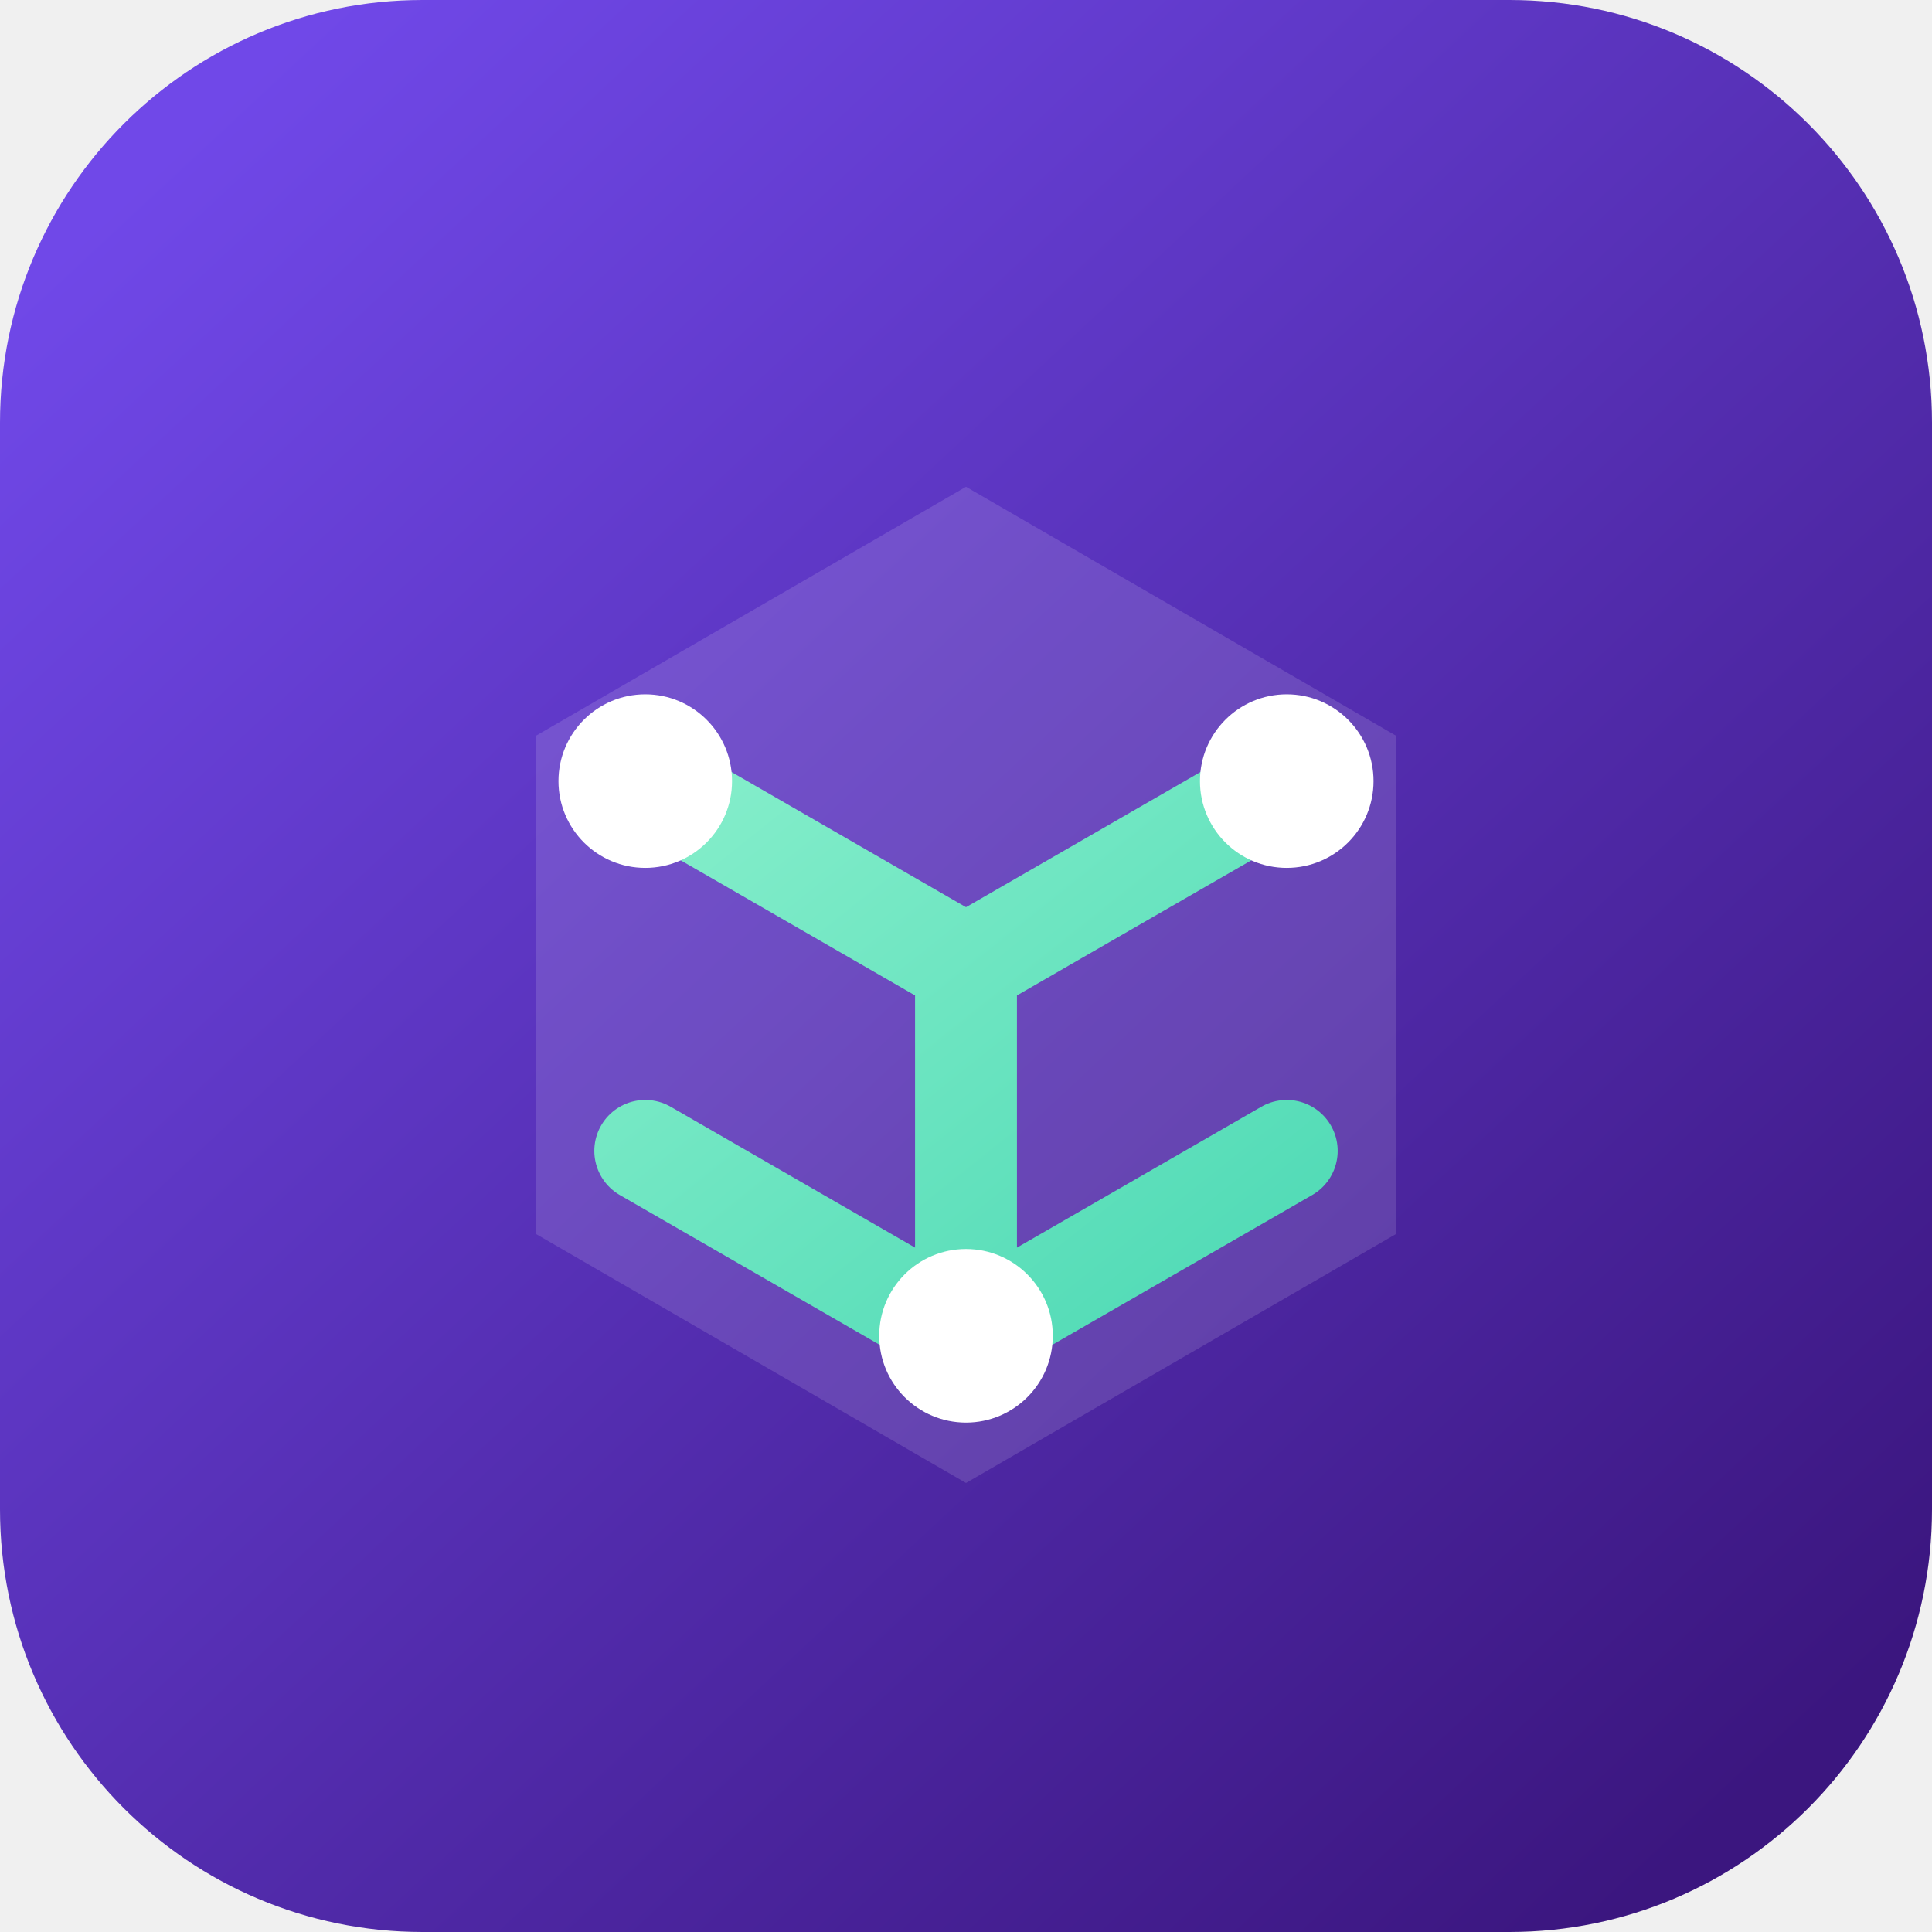
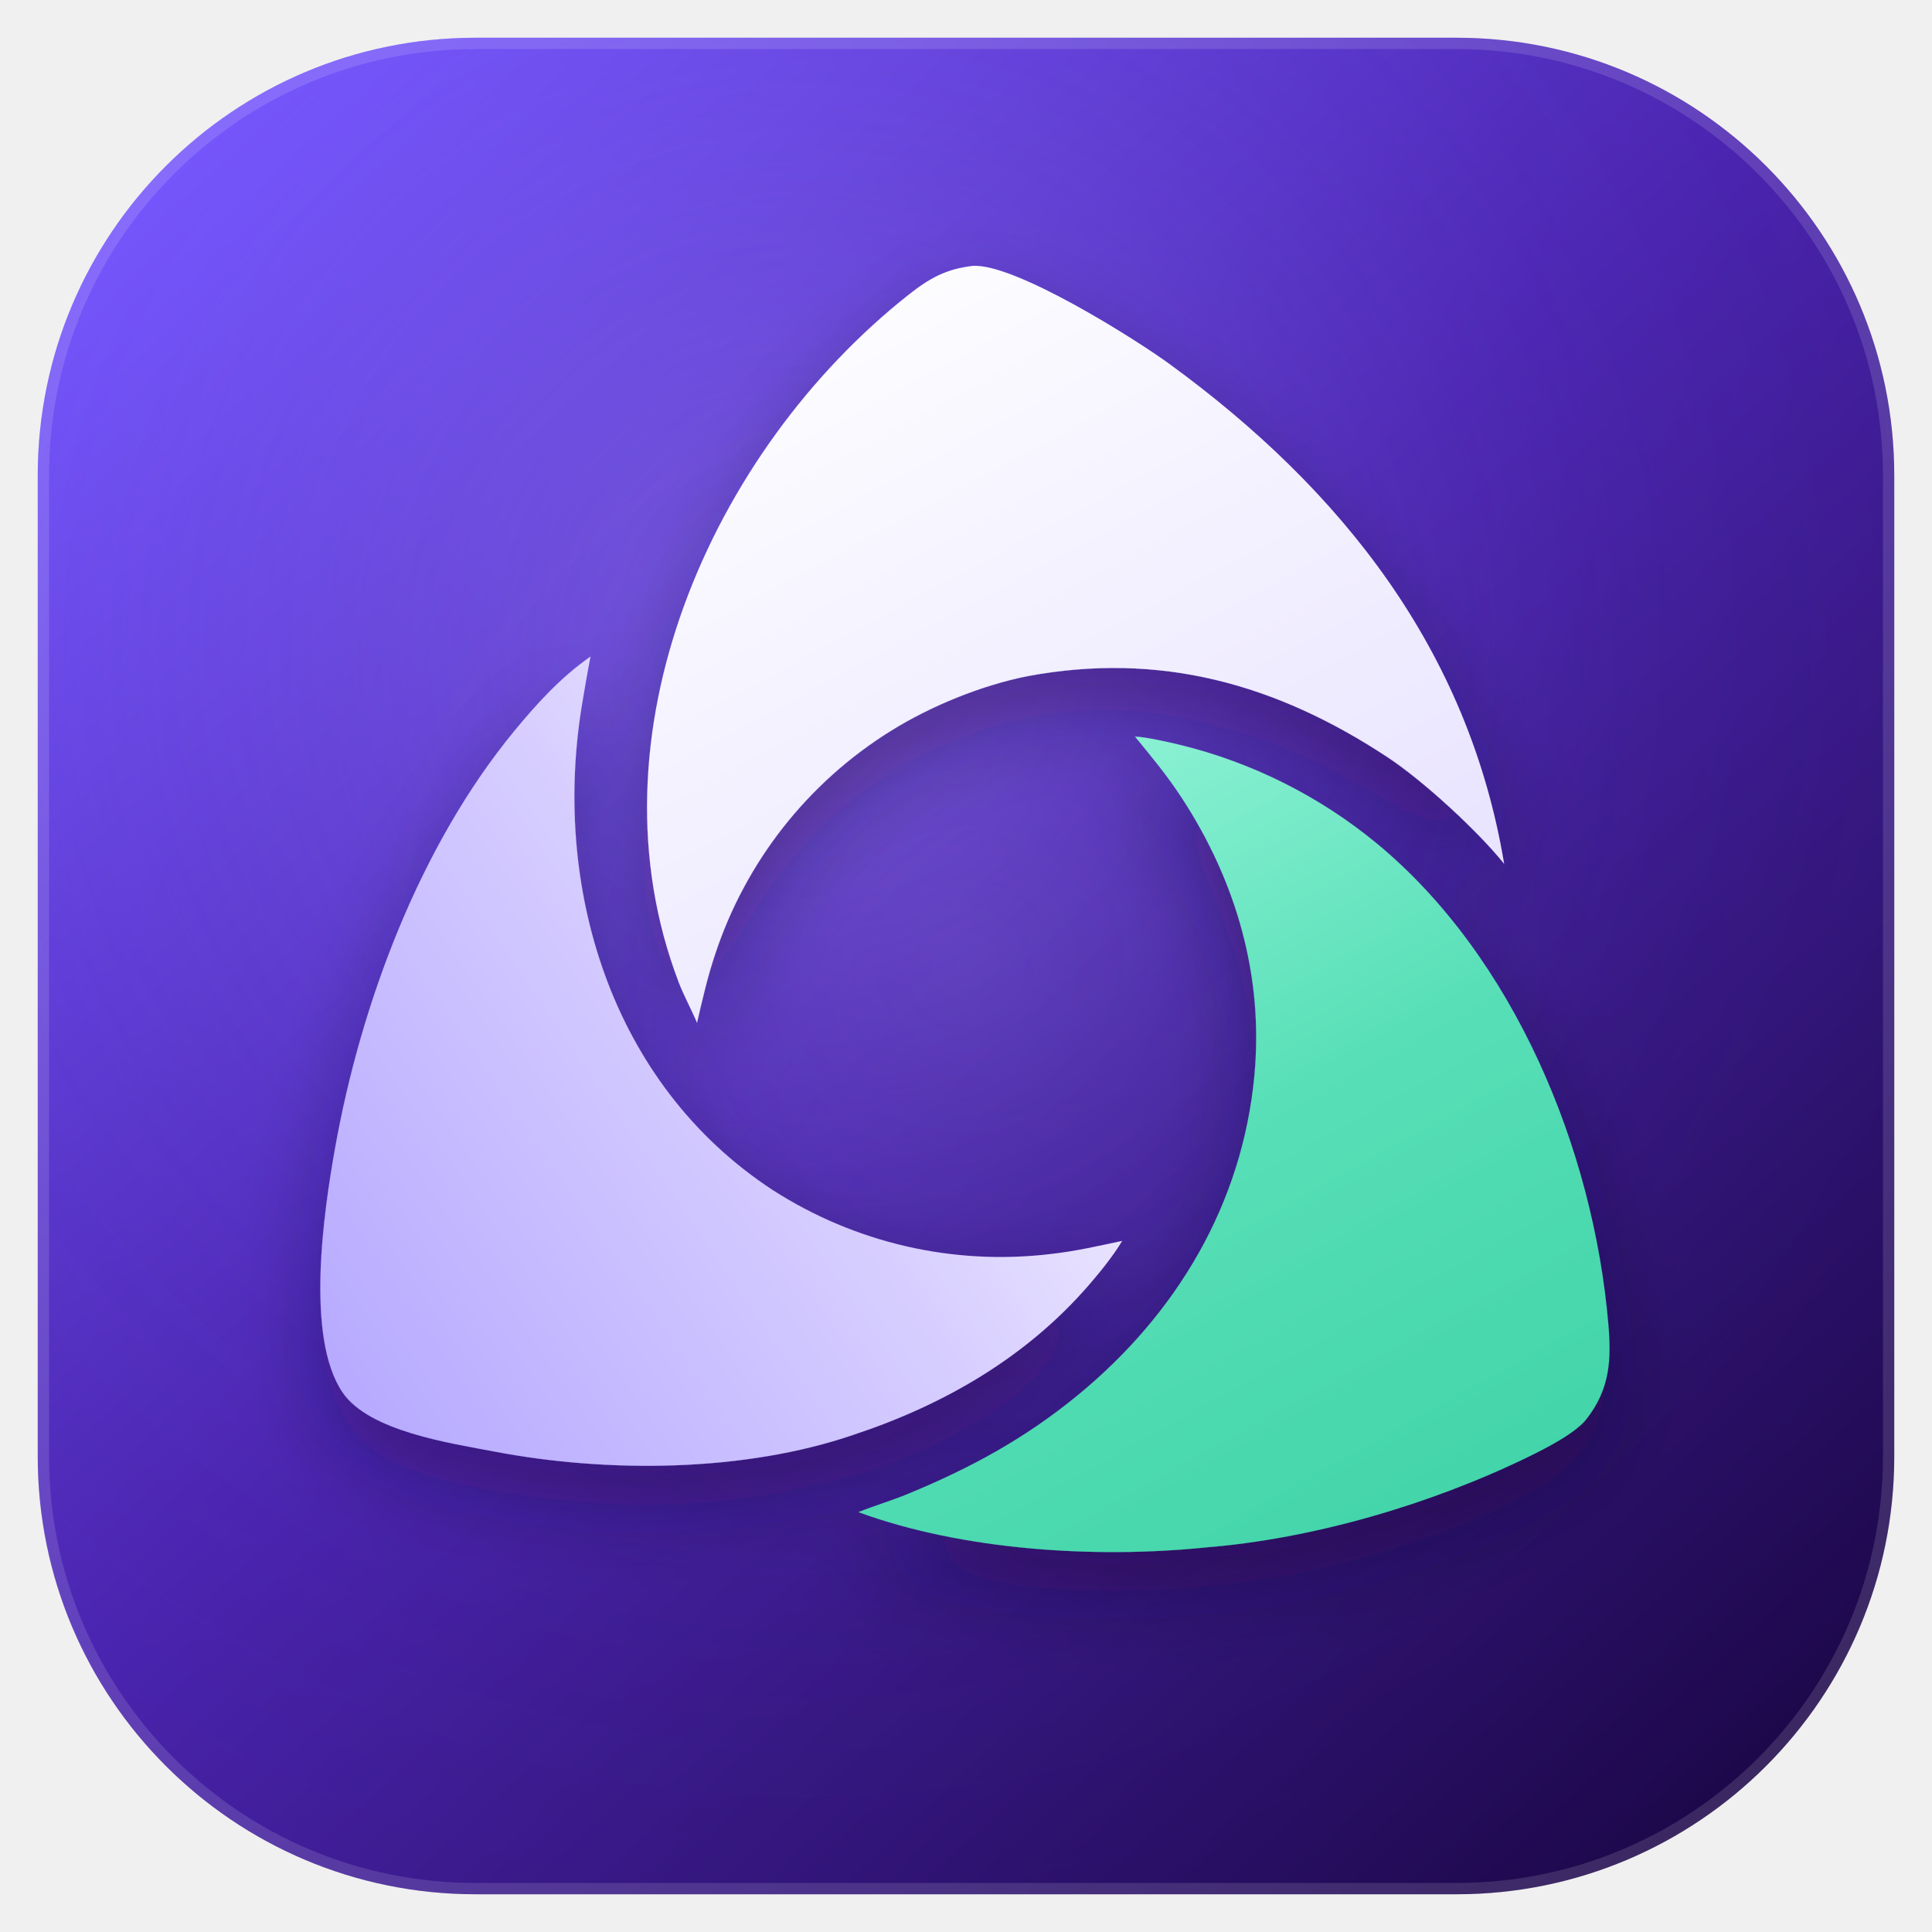
<svg xmlns="http://www.w3.org/2000/svg" width="1024" height="1024" viewBox="0 0 1024 1024" role="img" aria-labelledby="title desc">
  <defs>
-     <linearGradient id="background" x1="100" y1="70" x2="924" y2="954" gradientUnits="userSpaceOnUse">
-       <stop stop-color="#7048e8" />
-       <stop offset="1" stop-color="#3b167f" />
+     <linearGradient id="background" x1="90" y1="58" x2="930" y2="970" gradientUnits="userSpaceOnUse">
+       <stop stop-color="#7657FF" />
+       <stop offset=".47" stop-color="#4A24AF" />
+       <stop offset="1" stop-color="#1C0747" />
    </linearGradient>
-     <linearGradient id="signal" x1="318" y1="254" x2="734" y2="776" gradientUnits="userSpaceOnUse">
-       <stop stop-color="#98f5d2" />
-       <stop offset="1" stop-color="#42d5b0" />
+     <radialGradient id="ambient" cx="0" cy="0" r="1" gradientTransform="translate(430 344) rotate(59) scale(690)" gradientUnits="userSpaceOnUse">
+       <stop stop-color="#C6BCFF" stop-opacity=".25" />
+       <stop offset=".63" stop-color="#7B61F2" stop-opacity=".04" />
+       <stop offset="1" stop-color="#1C0747" stop-opacity="0" />
+     </radialGradient>
+     <radialGradient id="portal" cx="0" cy="0" r="1" gradientTransform="translate(512 512) rotate(90) scale(320)" gradientUnits="userSpaceOnUse">
+       <stop stop-color="#B8A9FF" stop-opacity=".10" />
+       <stop offset=".72" stop-color="#8C72FF" stop-opacity=".025" />
+       <stop offset="1" stop-color="#8C72FF" stop-opacity="0" />
+     </radialGradient>
+     <linearGradient id="topBlade" x1="430" y1="172" x2="630" y2="544" gradientUnits="userSpaceOnUse">
+       <stop stop-color="#FFFFFF" />
+       <stop offset="1" stop-color="#E8E3FF" />
    </linearGradient>
+     <linearGradient id="leftBlade" x1="218" y1="716" x2="570" y2="474" gradientUnits="userSpaceOnUse">
+       <stop stop-color="#B7AAFF" />
+       <stop offset=".58" stop-color="#D7CEFF" />
+       <stop offset="1" stop-color="#F7F4FF" />
+     </linearGradient>
+     <linearGradient id="mintBlade" x1="786" y1="754" x2="592" y2="404" gradientUnits="userSpaceOnUse">
+       <stop stop-color="#42D4A9" />
+       <stop offset=".54" stop-color="#58DFB7" />
+       <stop offset="1" stop-color="#8AF1D3" />
+     </linearGradient>
+     <filter id="shadow" x="125" y="105" width="790" height="835" filterUnits="userSpaceOnUse" color-interpolation-filters="sRGB">
+       <feDropShadow dx="0" dy="19" stdDeviation="20" flood-color="#13032E" flood-opacity=".34" />
+     </filter>
  </defs>
-   <rect width="1024" height="1024" rx="224" fill="url(#background)" />
-   <path d="M284 390 512 258l228 132v264L512 786 284 654V390Z" fill="#fff" fill-opacity=".13" />
-   <path d="m342 414 170 98 170-98M342 610l170 98 170-98M512 512v196" fill="none" stroke="url(#signal)" stroke-width="54" stroke-linecap="round" stroke-linejoin="round" />
-   <circle cx="342" cy="414" r="46" fill="#fff" />
-   <circle cx="682" cy="414" r="46" fill="#fff" />
-   <circle cx="512" cy="708" r="46" fill="#fff" />
+   <rect x="20" y="20" width="984" height="984" rx="232" fill="url(#background)" />
+   <rect x="20" y="20" width="984" height="984" rx="232" fill="url(#ambient)" />
+   <circle cx="512" cy="512" r="320" fill="url(#portal)" />
+   <rect x="23" y="23" width="978" height="978" rx="229" fill="none" stroke="#FFFFFF" stroke-opacity=".13" stroke-width="6" />
+   <g filter="url(#shadow)" transform="translate(512 512) scale(1.12) translate(-512 -512)">
+     <path fill="url(#leftBlade)" d="M334.334 365.534       C332.911 372.588 331.769 379.602 330.612 386.297       C315.495 473.776 343.694 567.749 420.503 618.007       C459.371 643.032 505.733 653.758 551.642 648.346       C563.557 647.05 574.223 644.563 585.911 642.091       C581.728 649.091 575.558 656.733 570.17 662.948       C540.434 697.249 501.581 719.66 458.881 733.804       C407.097 751.578 342.345 751.965 289.117 741.833       C267.873 737.789 229.389 732.186 216.911 713.71       C199.277 687.599 208.1 628.045 213.386 598.374       C225.637 529.599 253.594 455.011 298.318 400.69       C308.976 387.746 320.436 375.196 334.334 365.534Z" />
+     <path fill="url(#mintBlade)" d="M591.974 403.43       C596.941 403.587 608.362 406.149 613.365 407.381       C647.48 415.723 679.273 431.653 706.379 453.984       C771.375 507.71 808.912 598.77 815.964 681.332       C817.405 698.208 816.847 711.925 805.727 726.286       C800.365 733.21 785.874 740.503 777.692 744.48       C731.941 766.713 676.291 783.084 625.442 787.153       C573.515 792.479 510.422 788.564 461.063 770.445       C468.667 767.391 476.817 764.999 484.698 761.745       C514.395 749.482 540.022 735.53 564.868 715.13       C611.631 676.735 642.775 624.685 648.476 563.849       C652.876 516.903 639.957 472.125 614.338 432.792       C607.235 421.885 600.17 413.43 591.974 403.43Z" />
+     <path fill="url(#topBlade)" d="M515.124 180.687       C534.918 179.307 591.886 215.139 608.352 227.152       C690.002 286.719 749.837 362.599 766.681 463.678       C754.194 448.093 728.487 424.453 711.74 413.368       C658.793 378.321 603.633 363.191 541.125 374.835       C519.291 379.169 495.196 389 476.344 400.781       C437.141 425.178 407.748 462.564 393.295 506.419       C389.799 516.725 387.166 528.246 384.713 538.886       C382.057 532.485 378.533 526.208 376.07 519.763       C331.601 403.436 391.341 268.337 484.674 194.47       C494.703 186.533 502.442 182.207 515.124 180.687Z" />
+   </g>
</svg>
